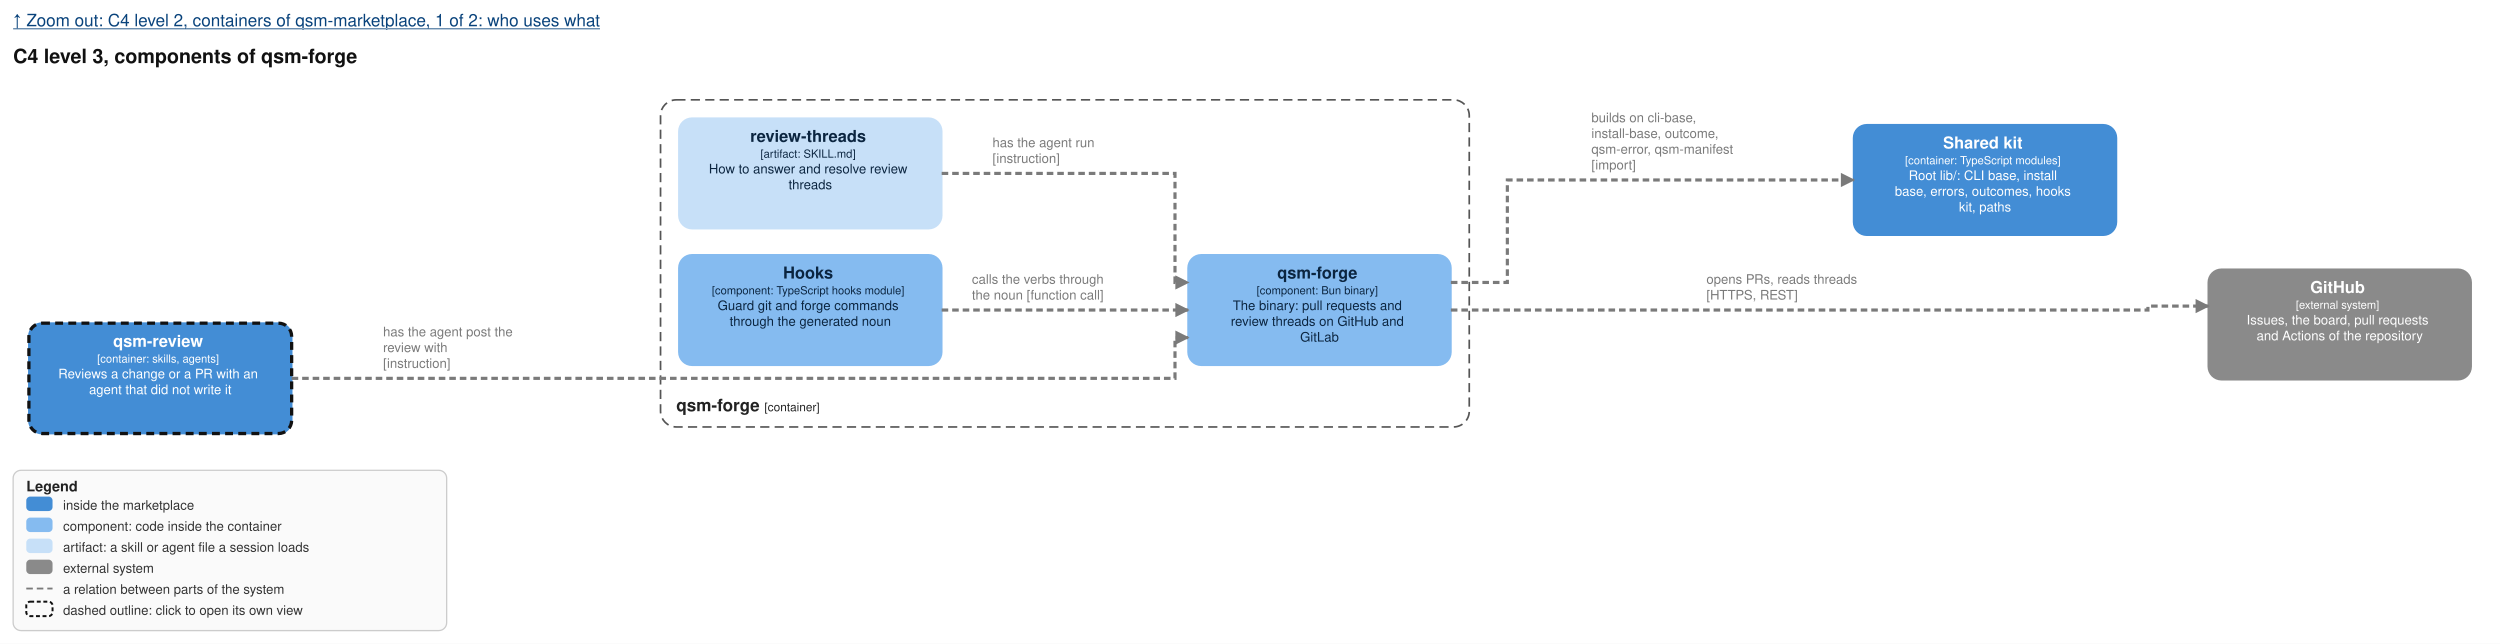
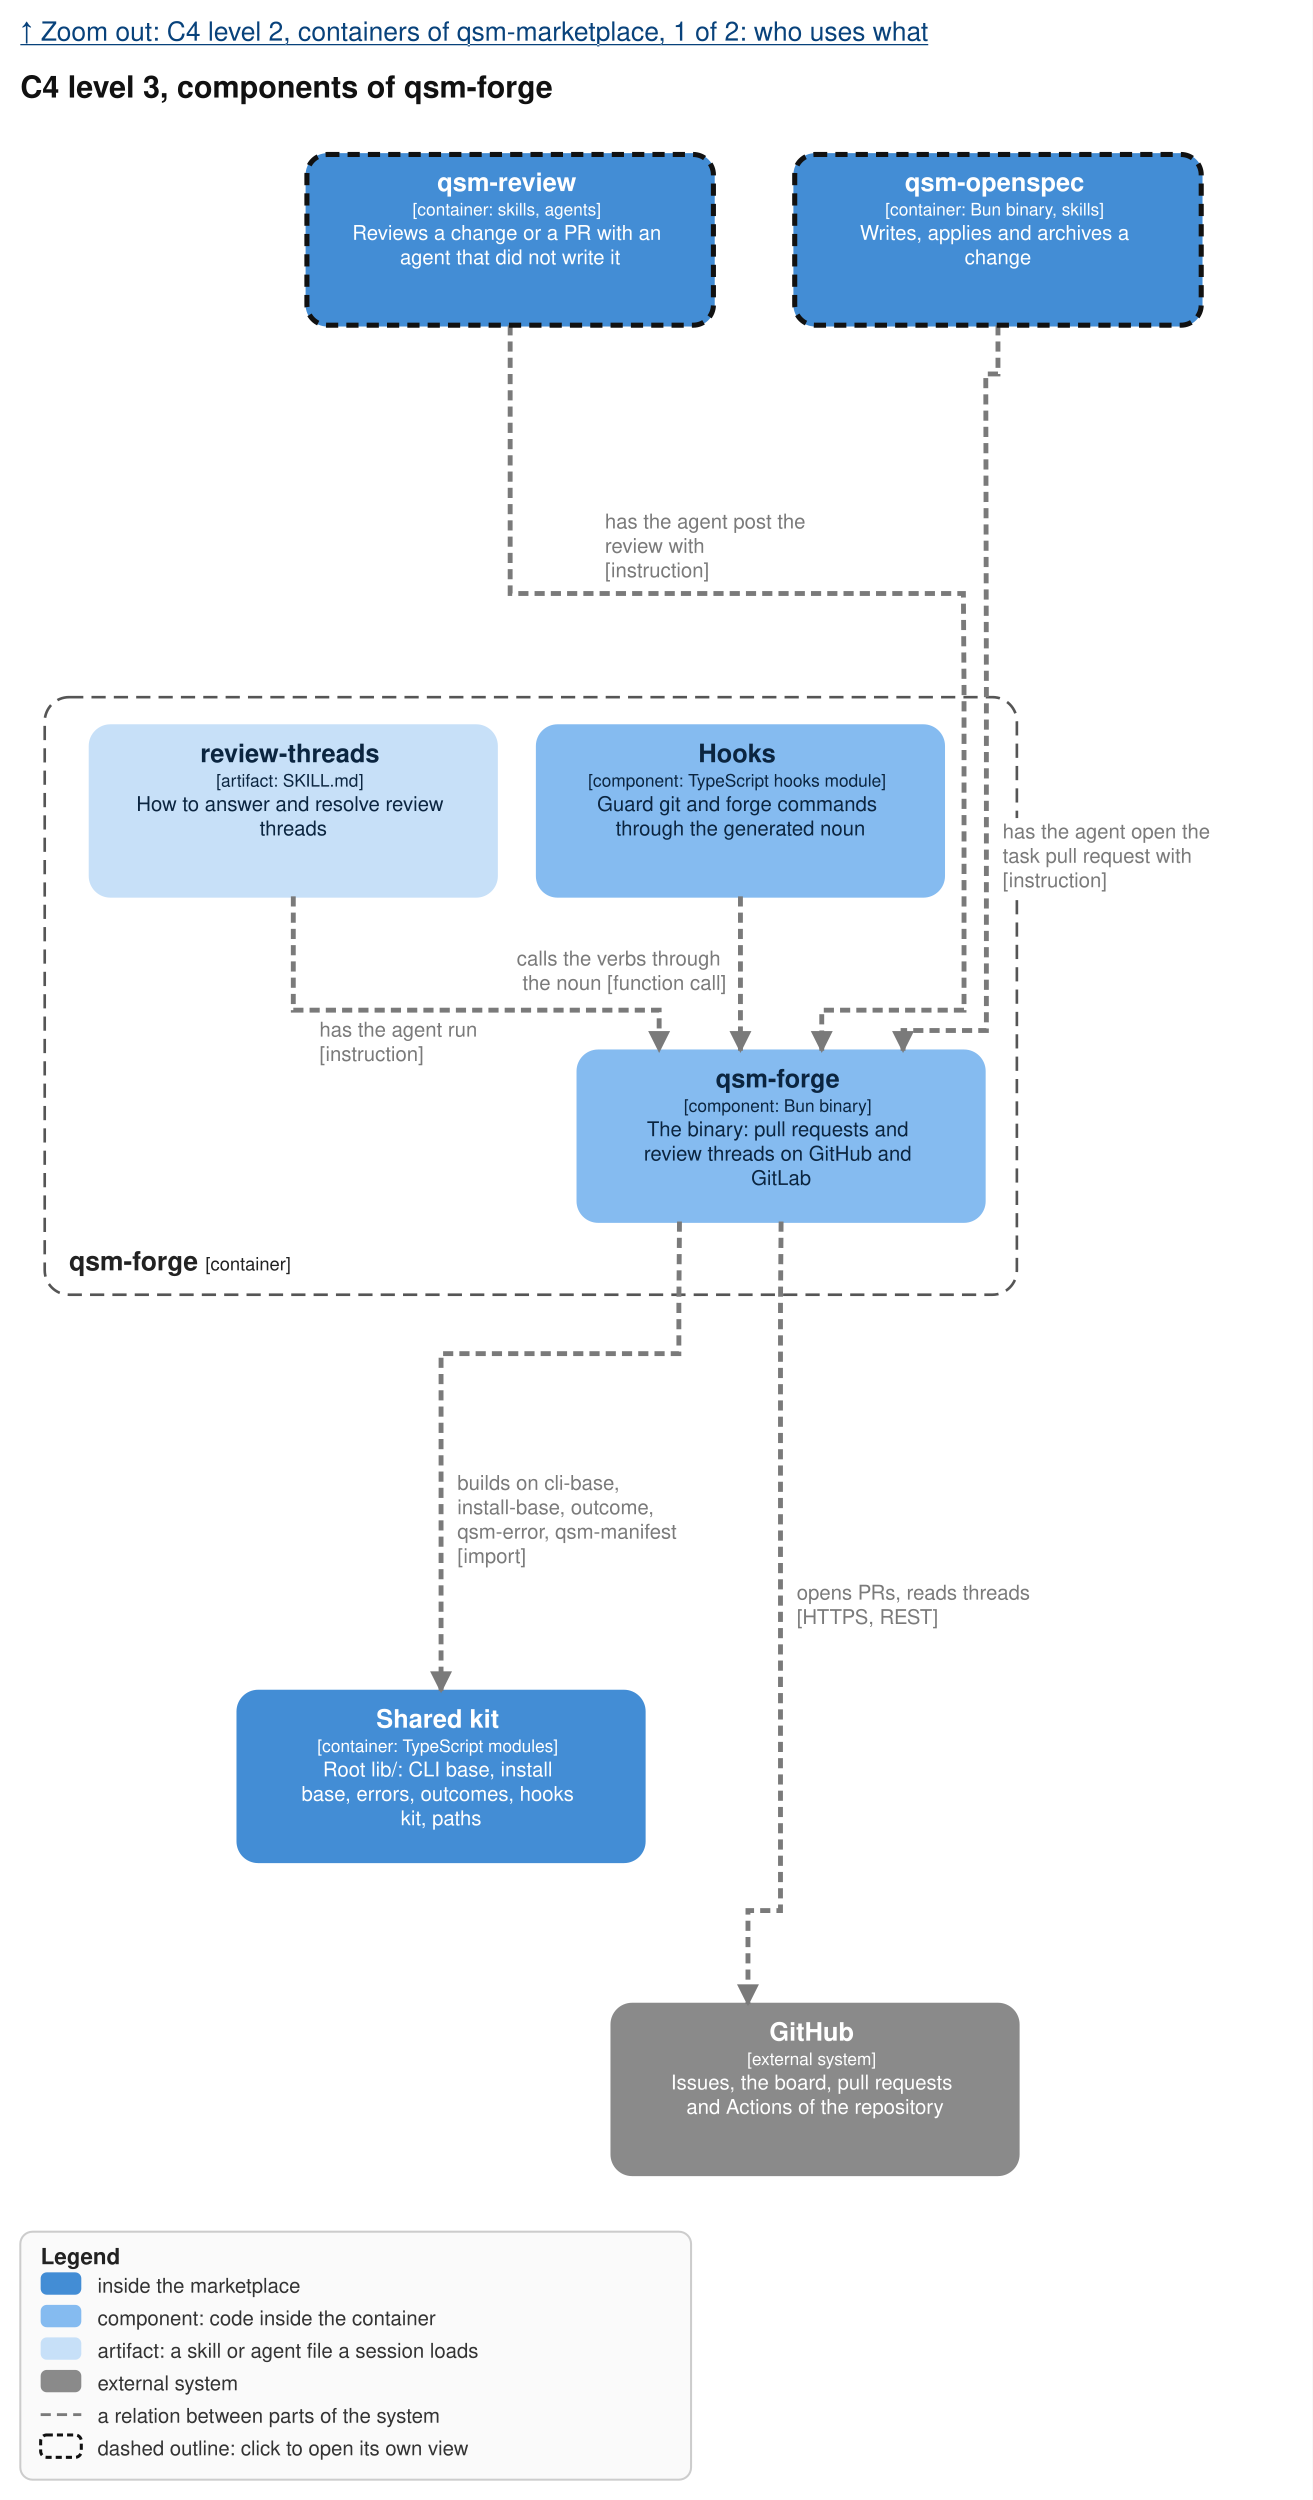
- <svg xmlns="http://www.w3.org/2000/svg" content="&lt;mxfile host=&quot;qsm-models&quot;&gt;&lt;diagram name=&quot;components-forge&quot; id=&quot;components-forge&quot;&gt;&lt;mxGraphModel grid=&quot;1&quot; gridSize=&quot;10&quot; page=&quot;0&quot;&gt;&lt;root&gt;&lt;mxCell id=&quot;0&quot;/&gt;&lt;mxCell id=&quot;1&quot; parent=&quot;0&quot;/&gt;&lt;object id=&quot;c2&quot; label=&quot;&amp;lt;b&amp;gt;%c4Name%&amp;lt;/b&amp;gt;&amp;lt;div&amp;gt;[%c4Application%]&amp;lt;/div&amp;gt;&quot; placeholders=&quot;1&quot; c4Type=&quot;ContainerScopeBoundary&quot; c4Name=&quot;qsm-forge&quot; c4Application=&quot;Container&quot; c4Id=&quot;mp.forge&quot;&gt;&lt;mxCell style=&quot;rounded=1;fontSize=11;whiteSpace=wrap;html=1;dashed=1;arcSize=4;fillColor=none;strokeColor=#555555;fontColor=#222222;align=left;verticalAlign=bottom;spacing=10;dashPattern=8 4;metaEdit=1;connectable=0;&quot; vertex=&quot;1&quot; parent=&quot;1&quot;&gt;&lt;mxGeometry x=&quot;492.8&quot; y=&quot;12&quot; width=&quot;615.6&quot; height=&quot;249&quot; as=&quot;geometry&quot;/&gt;&lt;/mxCell&gt;&lt;/object&gt;&lt;object id=&quot;c3&quot; label=&quot;&amp;lt;b&amp;gt;%c4Name%&amp;lt;/b&amp;gt;&amp;lt;div&amp;gt;[%c4Type%%c4TechnologySep%%c4Technology%]&amp;lt;/div&amp;gt;&amp;lt;div style=&amp;quot;font-size:11px&amp;quot;&amp;gt;%c4Description%&amp;lt;/div&amp;gt;&quot; placeholders=&quot;1&quot; c4Type=&quot;Component&quot; c4Name=&quot;qsm-forge&quot; c4Technology=&quot;Bun binary&quot; c4TechnologySep=&quot;: &quot; c4Description=&quot;The binary: pull requests and review threads on GitHub and GitLab&quot; c4Id=&quot;mp.forge.tool&quot; c4Tags=&quot;&quot; c4Path=&quot;plugins/qsm-forge/scripts&quot;&gt;&lt;mxCell style=&quot;rounded=1;whiteSpace=wrap;html=1;arcSize=10;fillColor=#85bbf0;strokeColor=#85bbf0;fontColor=#0b2540;metaEdit=1;resizable=1;&quot; vertex=&quot;1&quot; parent=&quot;1&quot;&gt;&lt;mxGeometry x=&quot;894.4&quot; y=&quot;130&quot; width=&quot;200&quot; height=&quot;84&quot; as=&quot;geometry&quot;/&gt;&lt;/mxCell&gt;&lt;/object&gt;&lt;object id=&quot;c4&quot; label=&quot;&amp;lt;b&amp;gt;%c4Name%&amp;lt;/b&amp;gt;&amp;lt;div&amp;gt;[%c4Type%%c4TechnologySep%%c4Technology%]&amp;lt;/div&amp;gt;&amp;lt;div style=&amp;quot;font-size:11px&amp;quot;&amp;gt;%c4Description%&amp;lt;/div&amp;gt;&quot; placeholders=&quot;1&quot; c4Type=&quot;Component&quot; c4Name=&quot;Hooks&quot; c4Technology=&quot;TypeScript hooks module&quot; c4TechnologySep=&quot;: &quot; c4Description=&quot;Guard git and forge commands through the generated noun&quot; c4Id=&quot;mp.forge.hooks&quot; c4Tags=&quot;&quot; c4Path=&quot;plugins/qsm-forge/hooks&quot;&gt;&lt;mxCell style=&quot;rounded=1;whiteSpace=wrap;html=1;arcSize=10;fillColor=#85bbf0;strokeColor=#85bbf0;fontColor=#0b2540;metaEdit=1;resizable=1;&quot; vertex=&quot;1&quot; parent=&quot;1&quot;&gt;&lt;mxGeometry x=&quot;506.8&quot; y=&quot;130&quot; width=&quot;200&quot; height=&quot;84&quot; as=&quot;geometry&quot;/&gt;&lt;/mxCell&gt;&lt;/object&gt;&lt;object id=&quot;c5&quot; label=&quot;&amp;lt;b&amp;gt;%c4Name%&amp;lt;/b&amp;gt;&amp;lt;div&amp;gt;[%c4Type%%c4TechnologySep%%c4Technology%]&amp;lt;/div&amp;gt;&amp;lt;div style=&amp;quot;font-size:11px&amp;quot;&amp;gt;%c4Description%&amp;lt;/div&amp;gt;&quot; placeholders=&quot;1&quot; c4Type=&quot;Component&quot; c4Name=&quot;review-threads&quot; c4Technology=&quot;SKILL.md&quot; c4TechnologySep=&quot;: &quot; c4Description=&quot;How to answer and resolve review threads&quot; c4Id=&quot;mp.forge.threads&quot; c4Tags=&quot;artifact&quot; c4Path=&quot;plugins/qsm-forge/skills/review-threads&quot;&gt;&lt;mxCell style=&quot;rounded=1;whiteSpace=wrap;html=1;arcSize=10;fillColor=#c7e0f8;strokeColor=#c7e0f8;fontColor=#0b2540;metaEdit=1;resizable=1;&quot; vertex=&quot;1&quot; parent=&quot;1&quot;&gt;&lt;mxGeometry x=&quot;506.8&quot; y=&quot;26&quot; width=&quot;200&quot; height=&quot;84&quot; as=&quot;geometry&quot;/&gt;&lt;/mxCell&gt;&lt;/object&gt;&lt;object id=&quot;c6&quot; label=&quot;&amp;lt;b&amp;gt;%c4Name%&amp;lt;/b&amp;gt;&amp;lt;div&amp;gt;[%c4Type%%c4TechnologySep%%c4Technology%]&amp;lt;/div&amp;gt;&amp;lt;div style=&amp;quot;font-size:11px&amp;quot;&amp;gt;%c4Description%&amp;lt;/div&amp;gt;&quot; placeholders=&quot;1&quot; c4Type=&quot;Container&quot; c4Name=&quot;qsm-review&quot; c4Technology=&quot;skills, agents&quot; c4TechnologySep=&quot;: &quot; c4Description=&quot;Reviews a change or a PR with an agent that did not write it&quot; c4Id=&quot;mp.review&quot; c4Tags=&quot;&quot; c4Path=&quot;plugins/qsm-review&quot; c4Group=&quot;Features&quot;&gt;&lt;mxCell style=&quot;rounded=1;whiteSpace=wrap;html=1;arcSize=10;fillColor=#438dd5;strokeColor=#438dd5;fontColor=#ffffff;metaEdit=1;resizable=1;&quot; vertex=&quot;1&quot; parent=&quot;1&quot;&gt;&lt;mxGeometry x=&quot;12&quot; y=&quot;182&quot; width=&quot;200&quot; height=&quot;84&quot; as=&quot;geometry&quot;/&gt;&lt;/mxCell&gt;&lt;/object&gt;&lt;object id=&quot;c7&quot; label=&quot;&amp;lt;b&amp;gt;%c4Name%&amp;lt;/b&amp;gt;&amp;lt;div&amp;gt;[%c4Type%%c4TechnologySep%%c4Technology%]&amp;lt;/div&amp;gt;&amp;lt;div style=&amp;quot;font-size:11px&amp;quot;&amp;gt;%c4Description%&amp;lt;/div&amp;gt;&quot; placeholders=&quot;1&quot; c4Type=&quot;Container&quot; c4Name=&quot;Shared kit&quot; c4Technology=&quot;TypeScript modules&quot; c4TechnologySep=&quot;: &quot; c4Description=&quot;Root lib/: CLI base, install base, errors, outcomes, hooks kit, paths&quot; c4Id=&quot;mp.lib&quot; c4Tags=&quot;shared&quot; c4Path=&quot;lib&quot; c4Group=&quot;Core&quot;&gt;&lt;mxCell style=&quot;rounded=1;whiteSpace=wrap;html=1;arcSize=10;fillColor=#438dd5;strokeColor=#438dd5;fontColor=#ffffff;metaEdit=1;resizable=1;&quot; vertex=&quot;1&quot; parent=&quot;1&quot;&gt;&lt;mxGeometry x=&quot;1401&quot; y=&quot;31&quot; width=&quot;200&quot; height=&quot;84&quot; as=&quot;geometry&quot;/&gt;&lt;/mxCell&gt;&lt;/object&gt;&lt;object id=&quot;c8&quot; label=&quot;&amp;lt;b&amp;gt;%c4Name%&amp;lt;/b&amp;gt;&amp;lt;div&amp;gt;[%c4Type%%c4TechnologySep%%c4Technology%]&amp;lt;/div&amp;gt;&amp;lt;div style=&amp;quot;font-size:11px&amp;quot;&amp;gt;%c4Description%&amp;lt;/div&amp;gt;&quot; placeholders=&quot;1&quot; c4Type=&quot;Software System&quot; c4Name=&quot;GitHub&quot; c4Technology=&quot;&quot; c4TechnologySep=&quot;&quot; c4Description=&quot;Issues, the board, pull requests and Actions of the repository&quot; c4Id=&quot;github&quot; c4Tags=&quot;external&quot;&gt;&lt;mxCell style=&quot;rounded=1;whiteSpace=wrap;html=1;arcSize=10;fillColor=#8a8a8a;strokeColor=#8a8a8a;fontColor=#ffffff;metaEdit=1;resizable=1;&quot; vertex=&quot;1&quot; parent=&quot;1&quot;&gt;&lt;mxGeometry x=&quot;1671&quot; y=&quot;141&quot; width=&quot;200&quot; height=&quot;84&quot; as=&quot;geometry&quot;/&gt;&lt;/mxCell&gt;&lt;/object&gt;&lt;object id=&quot;c9&quot; label=&quot;%c4Description%&quot; placeholders=&quot;1&quot; c4Type=&quot;Relationship&quot; c4Description=&quot;has the agent post the review with [instruction]&quot;&gt;&lt;mxCell style=&quot;edgeStyle=orthogonalEdgeStyle;rounded=1;endArrow=blockThin;endFill=1;html=1;fontSize=10;strokeColor=#7a7a7a;fontColor=#7a7a7a;strokeWidth=2.4;dashed=1;metaEdit=1;&quot; edge=&quot;1&quot; parent=&quot;1&quot; source=&quot;c6&quot; target=&quot;c3&quot;&gt;&lt;mxGeometry relative=&quot;1&quot; as=&quot;geometry&quot;&gt;&lt;Array as=&quot;points&quot;&gt;&lt;mxPoint x=&quot;884.4&quot; y=&quot;224&quot;/&gt;&lt;mxPoint x=&quot;884.4&quot; y=&quot;193&quot;/&gt;&lt;/Array&gt;&lt;/mxGeometry&gt;&lt;/mxCell&gt;&lt;/object&gt;&lt;object id=&quot;c10&quot; label=&quot;%c4Description%&quot; placeholders=&quot;1&quot; c4Type=&quot;Relationship&quot; c4Description=&quot;builds on cli-base, install-base, outcome, qsm-error, qsm-manifest [import]&quot;&gt;&lt;mxCell style=&quot;edgeStyle=orthogonalEdgeStyle;rounded=1;endArrow=blockThin;endFill=1;html=1;fontSize=10;strokeColor=#7a7a7a;fontColor=#7a7a7a;strokeWidth=2.4;dashed=1;metaEdit=1;&quot; edge=&quot;1&quot; parent=&quot;1&quot; source=&quot;c3&quot; target=&quot;c7&quot;&gt;&lt;mxGeometry relative=&quot;1&quot; as=&quot;geometry&quot;&gt;&lt;Array as=&quot;points&quot;&gt;&lt;mxPoint x=&quot;1137.4&quot; y=&quot;151&quot;/&gt;&lt;mxPoint x=&quot;1137.4&quot; y=&quot;73&quot;/&gt;&lt;/Array&gt;&lt;/mxGeometry&gt;&lt;/mxCell&gt;&lt;/object&gt;&lt;object id=&quot;c11&quot; label=&quot;%c4Description%&quot; placeholders=&quot;1&quot; c4Type=&quot;Relationship&quot; c4Description=&quot;calls the verbs through the noun [function call]&quot;&gt;&lt;mxCell style=&quot;edgeStyle=orthogonalEdgeStyle;rounded=1;endArrow=blockThin;endFill=1;html=1;fontSize=10;strokeColor=#7a7a7a;fontColor=#7a7a7a;strokeWidth=2.4;dashed=1;metaEdit=1;&quot; edge=&quot;1&quot; parent=&quot;1&quot; source=&quot;c4&quot; target=&quot;c3&quot;&gt;&lt;mxGeometry relative=&quot;1&quot; as=&quot;geometry&quot;&gt;&lt;Array as=&quot;points&quot;&gt;&lt;/Array&gt;&lt;/mxGeometry&gt;&lt;/mxCell&gt;&lt;/object&gt;&lt;object id=&quot;c12&quot; label=&quot;%c4Description%&quot; placeholders=&quot;1&quot; c4Type=&quot;Relationship&quot; c4Description=&quot;has the agent run [instruction]&quot;&gt;&lt;mxCell style=&quot;edgeStyle=orthogonalEdgeStyle;rounded=1;endArrow=blockThin;endFill=1;html=1;fontSize=10;strokeColor=#7a7a7a;fontColor=#7a7a7a;strokeWidth=2.4;dashed=1;metaEdit=1;&quot; edge=&quot;1&quot; parent=&quot;1&quot; source=&quot;c5&quot; target=&quot;c3&quot;&gt;&lt;mxGeometry relative=&quot;1&quot; as=&quot;geometry&quot;&gt;&lt;Array as=&quot;points&quot;&gt;&lt;mxPoint x=&quot;884.4&quot; y=&quot;68&quot;/&gt;&lt;mxPoint x=&quot;884.4&quot; y=&quot;151&quot;/&gt;&lt;/Array&gt;&lt;/mxGeometry&gt;&lt;/mxCell&gt;&lt;/object&gt;&lt;object id=&quot;c13&quot; label=&quot;%c4Description%&quot; placeholders=&quot;1&quot; c4Type=&quot;Relationship&quot; c4Description=&quot;opens PRs, reads threads [HTTPS, REST]&quot;&gt;&lt;mxCell style=&quot;edgeStyle=orthogonalEdgeStyle;rounded=1;endArrow=blockThin;endFill=1;html=1;fontSize=10;strokeColor=#7a7a7a;fontColor=#7a7a7a;strokeWidth=2.4;dashed=1;metaEdit=1;&quot; edge=&quot;1&quot; parent=&quot;1&quot; source=&quot;c3&quot; target=&quot;c8&quot;&gt;&lt;mxGeometry relative=&quot;1&quot; as=&quot;geometry&quot;&gt;&lt;Array as=&quot;points&quot;&gt;&lt;mxPoint x=&quot;1625&quot; y=&quot;172&quot;/&gt;&lt;mxPoint x=&quot;1625&quot; y=&quot;169&quot;/&gt;&lt;/Array&gt;&lt;/mxGeometry&gt;&lt;/mxCell&gt;&lt;/object&gt;&lt;/root&gt;&lt;/mxGraphModel&gt;&lt;/diagram&gt;&lt;/mxfile&gt;" width="1903" height="490" viewBox="-10 -64 1903 490" font-family="Helvetica, Arial, sans-serif">
+ <svg xmlns="http://www.w3.org/2000/svg" content="&lt;mxfile host=&quot;qsm-models&quot;&gt;&lt;diagram name=&quot;components-forge&quot; id=&quot;components-forge&quot;&gt;&lt;mxGraphModel grid=&quot;1&quot; gridSize=&quot;10&quot; page=&quot;0&quot;&gt;&lt;root&gt;&lt;mxCell id=&quot;0&quot;/&gt;&lt;mxCell id=&quot;1&quot; parent=&quot;0&quot;/&gt;&lt;object id=&quot;c2&quot; label=&quot;&amp;lt;b&amp;gt;%c4Name%&amp;lt;/b&amp;gt;&amp;lt;div&amp;gt;[%c4Application%]&amp;lt;/div&amp;gt;&quot; placeholders=&quot;1&quot; c4Type=&quot;ContainerScopeBoundary&quot; c4Name=&quot;qsm-forge&quot; c4Application=&quot;Container&quot; c4Id=&quot;mp.forge&quot;&gt;&lt;mxCell style=&quot;rounded=1;fontSize=11;whiteSpace=wrap;html=1;dashed=1;arcSize=4;fillColor=none;strokeColor=#555555;fontColor=#222222;align=left;verticalAlign=bottom;spacing=10;dashPattern=8 4;metaEdit=1;connectable=0;&quot; vertex=&quot;1&quot; parent=&quot;1&quot;&gt;&lt;mxGeometry x=&quot;12&quot; y=&quot;279&quot; width=&quot;478.3&quot; height=&quot;294&quot; as=&quot;geometry&quot;/&gt;&lt;/mxCell&gt;&lt;/object&gt;&lt;object id=&quot;c3&quot; label=&quot;&amp;lt;b&amp;gt;%c4Name%&amp;lt;/b&amp;gt;&amp;lt;div&amp;gt;[%c4Type%%c4TechnologySep%%c4Technology%]&amp;lt;/div&amp;gt;&amp;lt;div style=&amp;quot;font-size:11px&amp;quot;&amp;gt;%c4Description%&amp;lt;/div&amp;gt;&quot; placeholders=&quot;1&quot; c4Type=&quot;Component&quot; c4Name=&quot;qsm-forge&quot; c4Technology=&quot;Bun binary&quot; c4TechnologySep=&quot;: &quot; c4Description=&quot;The binary: pull requests and review threads on GitHub and GitLab&quot; c4Id=&quot;mp.forge.tool&quot; c4Tags=&quot;&quot; c4Path=&quot;plugins/qsm-forge/scripts&quot;&gt;&lt;mxCell style=&quot;rounded=1;whiteSpace=wrap;html=1;arcSize=10;fillColor=#85bbf0;strokeColor=#85bbf0;fontColor=#0b2540;metaEdit=1;resizable=1;&quot; vertex=&quot;1&quot; parent=&quot;1&quot;&gt;&lt;mxGeometry x=&quot;274.3&quot; y=&quot;453&quot; width=&quot;200&quot; height=&quot;84&quot; as=&quot;geometry&quot;/&gt;&lt;/mxCell&gt;&lt;/object&gt;&lt;object id=&quot;c4&quot; label=&quot;&amp;lt;b&amp;gt;%c4Name%&amp;lt;/b&amp;gt;&amp;lt;div&amp;gt;[%c4Type%%c4TechnologySep%%c4Technology%]&amp;lt;/div&amp;gt;&amp;lt;div style=&amp;quot;font-size:11px&amp;quot;&amp;gt;%c4Description%&amp;lt;/div&amp;gt;&quot; placeholders=&quot;1&quot; c4Type=&quot;Component&quot; c4Name=&quot;Hooks&quot; c4Technology=&quot;TypeScript hooks module&quot; c4TechnologySep=&quot;: &quot; c4Description=&quot;Guard git and forge commands through the generated noun&quot; c4Id=&quot;mp.forge.hooks&quot; c4Tags=&quot;&quot; c4Path=&quot;plugins/qsm-forge/hooks&quot;&gt;&lt;mxCell style=&quot;rounded=1;whiteSpace=wrap;html=1;arcSize=10;fillColor=#85bbf0;strokeColor=#85bbf0;fontColor=#0b2540;metaEdit=1;resizable=1;&quot; vertex=&quot;1&quot; parent=&quot;1&quot;&gt;&lt;mxGeometry x=&quot;254.3&quot; y=&quot;293&quot; width=&quot;200&quot; height=&quot;84&quot; as=&quot;geometry&quot;/&gt;&lt;/mxCell&gt;&lt;/object&gt;&lt;object id=&quot;c5&quot; label=&quot;&amp;lt;b&amp;gt;%c4Name%&amp;lt;/b&amp;gt;&amp;lt;div&amp;gt;[%c4Type%%c4TechnologySep%%c4Technology%]&amp;lt;/div&amp;gt;&amp;lt;div style=&amp;quot;font-size:11px&amp;quot;&amp;gt;%c4Description%&amp;lt;/div&amp;gt;&quot; placeholders=&quot;1&quot; c4Type=&quot;Component&quot; c4Name=&quot;review-threads&quot; c4Technology=&quot;SKILL.md&quot; c4TechnologySep=&quot;: &quot; c4Description=&quot;How to answer and resolve review threads&quot; c4Id=&quot;mp.forge.threads&quot; c4Tags=&quot;artifact&quot; c4Path=&quot;plugins/qsm-forge/skills/review-threads&quot;&gt;&lt;mxCell style=&quot;rounded=1;whiteSpace=wrap;html=1;arcSize=10;fillColor=#c7e0f8;strokeColor=#c7e0f8;fontColor=#0b2540;metaEdit=1;resizable=1;&quot; vertex=&quot;1&quot; parent=&quot;1&quot;&gt;&lt;mxGeometry x=&quot;34.3&quot; y=&quot;293&quot; width=&quot;200&quot; height=&quot;84&quot; as=&quot;geometry&quot;/&gt;&lt;/mxCell&gt;&lt;/object&gt;&lt;object id=&quot;c6&quot; label=&quot;&amp;lt;b&amp;gt;%c4Name%&amp;lt;/b&amp;gt;&amp;lt;div&amp;gt;[%c4Type%%c4TechnologySep%%c4Technology%]&amp;lt;/div&amp;gt;&amp;lt;div style=&amp;quot;font-size:11px&amp;quot;&amp;gt;%c4Description%&amp;lt;/div&amp;gt;&quot; placeholders=&quot;1&quot; c4Type=&quot;Container&quot; c4Name=&quot;qsm-review&quot; c4Technology=&quot;skills, agents&quot; c4TechnologySep=&quot;: &quot; c4Description=&quot;Reviews a change or a PR with an agent that did not write it&quot; c4Id=&quot;mp.review&quot; c4Tags=&quot;&quot; c4Path=&quot;plugins/qsm-review&quot; c4Group=&quot;Features&quot;&gt;&lt;mxCell style=&quot;rounded=1;whiteSpace=wrap;html=1;arcSize=10;fillColor=#438dd5;strokeColor=#438dd5;fontColor=#ffffff;metaEdit=1;resizable=1;&quot; vertex=&quot;1&quot; parent=&quot;1&quot;&gt;&lt;mxGeometry x=&quot;141&quot; y=&quot;12&quot; width=&quot;200&quot; height=&quot;84&quot; as=&quot;geometry&quot;/&gt;&lt;/mxCell&gt;&lt;/object&gt;&lt;object id=&quot;c7&quot; label=&quot;&amp;lt;b&amp;gt;%c4Name%&amp;lt;/b&amp;gt;&amp;lt;div&amp;gt;[%c4Type%%c4TechnologySep%%c4Technology%]&amp;lt;/div&amp;gt;&amp;lt;div style=&amp;quot;font-size:11px&amp;quot;&amp;gt;%c4Description%&amp;lt;/div&amp;gt;&quot; placeholders=&quot;1&quot; c4Type=&quot;Container&quot; c4Name=&quot;qsm-openspec&quot; c4Technology=&quot;Bun binary, skills&quot; c4TechnologySep=&quot;: &quot; c4Description=&quot;Writes, applies and archives a change&quot; c4Id=&quot;mp.spec&quot; c4Tags=&quot;&quot; c4Path=&quot;plugins/qsm-openspec&quot; c4Group=&quot;Features&quot;&gt;&lt;mxCell style=&quot;rounded=1;whiteSpace=wrap;html=1;arcSize=10;fillColor=#438dd5;strokeColor=#438dd5;fontColor=#ffffff;metaEdit=1;resizable=1;&quot; vertex=&quot;1&quot; parent=&quot;1&quot;&gt;&lt;mxGeometry x=&quot;381&quot; y=&quot;12&quot; width=&quot;200&quot; height=&quot;84&quot; as=&quot;geometry&quot;/&gt;&lt;/mxCell&gt;&lt;/object&gt;&lt;object id=&quot;c8&quot; label=&quot;&amp;lt;b&amp;gt;%c4Name%&amp;lt;/b&amp;gt;&amp;lt;div&amp;gt;[%c4Type%%c4TechnologySep%%c4Technology%]&amp;lt;/div&amp;gt;&amp;lt;div style=&amp;quot;font-size:11px&amp;quot;&amp;gt;%c4Description%&amp;lt;/div&amp;gt;&quot; placeholders=&quot;1&quot; c4Type=&quot;Container&quot; c4Name=&quot;Shared kit&quot; c4Technology=&quot;TypeScript modules&quot; c4TechnologySep=&quot;: &quot; c4Description=&quot;Root lib/: CLI base, install base, errors, outcomes, hooks kit, paths&quot; c4Id=&quot;mp.lib&quot; c4Tags=&quot;shared&quot; c4Path=&quot;lib&quot; c4Group=&quot;Core&quot;&gt;&lt;mxCell style=&quot;rounded=1;whiteSpace=wrap;html=1;arcSize=10;fillColor=#438dd5;strokeColor=#438dd5;fontColor=#ffffff;metaEdit=1;resizable=1;&quot; vertex=&quot;1&quot; parent=&quot;1&quot;&gt;&lt;mxGeometry x=&quot;107&quot; y=&quot;768&quot; width=&quot;200&quot; height=&quot;84&quot; as=&quot;geometry&quot;/&gt;&lt;/mxCell&gt;&lt;/object&gt;&lt;object id=&quot;c9&quot; label=&quot;&amp;lt;b&amp;gt;%c4Name%&amp;lt;/b&amp;gt;&amp;lt;div&amp;gt;[%c4Type%%c4TechnologySep%%c4Technology%]&amp;lt;/div&amp;gt;&amp;lt;div style=&amp;quot;font-size:11px&amp;quot;&amp;gt;%c4Description%&amp;lt;/div&amp;gt;&quot; placeholders=&quot;1&quot; c4Type=&quot;Software System&quot; c4Name=&quot;GitHub&quot; c4Technology=&quot;&quot; c4TechnologySep=&quot;&quot; c4Description=&quot;Issues, the board, pull requests and Actions of the repository&quot; c4Id=&quot;github&quot; c4Tags=&quot;external&quot;&gt;&lt;mxCell style=&quot;rounded=1;whiteSpace=wrap;html=1;arcSize=10;fillColor=#8a8a8a;strokeColor=#8a8a8a;fontColor=#ffffff;metaEdit=1;resizable=1;&quot; vertex=&quot;1&quot; parent=&quot;1&quot;&gt;&lt;mxGeometry x=&quot;291&quot; y=&quot;922&quot; width=&quot;200&quot; height=&quot;84&quot; as=&quot;geometry&quot;/&gt;&lt;/mxCell&gt;&lt;/object&gt;&lt;object id=&quot;c10&quot; label=&quot;%c4Description%&quot; placeholders=&quot;1&quot; c4Type=&quot;Relationship&quot; c4Description=&quot;has the agent post the review with [instruction]&quot;&gt;&lt;mxCell style=&quot;edgeStyle=orthogonalEdgeStyle;rounded=1;endArrow=blockThin;endFill=1;html=1;fontSize=10;strokeColor=#7a7a7a;fontColor=#7a7a7a;strokeWidth=2.4;dashed=1;metaEdit=1;&quot; edge=&quot;1&quot; parent=&quot;1&quot; source=&quot;c6&quot; target=&quot;c3&quot;&gt;&lt;mxGeometry relative=&quot;1&quot; as=&quot;geometry&quot;&gt;&lt;Array as=&quot;points&quot;&gt;&lt;mxPoint x=&quot;241&quot; y=&quot;228&quot;/&gt;&lt;mxPoint x=&quot;464&quot; y=&quot;228&quot;/&gt;&lt;mxPoint x=&quot;464.3&quot; y=&quot;274&quot;/&gt;&lt;mxPoint x=&quot;464.3&quot; y=&quot;433&quot;/&gt;&lt;mxPoint x=&quot;394.3&quot; y=&quot;433&quot;/&gt;&lt;/Array&gt;&lt;/mxGeometry&gt;&lt;/mxCell&gt;&lt;/object&gt;&lt;object id=&quot;c11&quot; label=&quot;%c4Description%&quot; placeholders=&quot;1&quot; c4Type=&quot;Relationship&quot; c4Description=&quot;has the agent open the task pull request with [instruction]&quot;&gt;&lt;mxCell style=&quot;edgeStyle=orthogonalEdgeStyle;rounded=1;endArrow=blockThin;endFill=1;html=1;fontSize=10;strokeColor=#7a7a7a;fontColor=#7a7a7a;strokeWidth=2.4;dashed=1;metaEdit=1;&quot; edge=&quot;1&quot; parent=&quot;1&quot; source=&quot;c7&quot; target=&quot;c3&quot;&gt;&lt;mxGeometry relative=&quot;1&quot; as=&quot;geometry&quot;&gt;&lt;Array as=&quot;points&quot;&gt;&lt;mxPoint x=&quot;481&quot; y=&quot;120&quot;/&gt;&lt;mxPoint x=&quot;475&quot; y=&quot;120&quot;/&gt;&lt;mxPoint x=&quot;475.3&quot; y=&quot;274&quot;/&gt;&lt;mxPoint x=&quot;475.3&quot; y=&quot;443&quot;/&gt;&lt;mxPoint x=&quot;434.3&quot; y=&quot;443&quot;/&gt;&lt;/Array&gt;&lt;/mxGeometry&gt;&lt;/mxCell&gt;&lt;/object&gt;&lt;object id=&quot;c12&quot; label=&quot;%c4Description%&quot; placeholders=&quot;1&quot; c4Type=&quot;Relationship&quot; c4Description=&quot;builds on cli-base, install-base, outcome, qsm-error, qsm-manifest [import]&quot;&gt;&lt;mxCell style=&quot;edgeStyle=orthogonalEdgeStyle;rounded=1;endArrow=blockThin;endFill=1;html=1;fontSize=10;strokeColor=#7a7a7a;fontColor=#7a7a7a;strokeWidth=2.4;dashed=1;metaEdit=1;&quot; edge=&quot;1&quot; parent=&quot;1&quot; source=&quot;c3&quot; target=&quot;c8&quot;&gt;&lt;mxGeometry relative=&quot;1&quot; as=&quot;geometry&quot;&gt;&lt;Array as=&quot;points&quot;&gt;&lt;mxPoint x=&quot;324&quot; y=&quot;578&quot;/&gt;&lt;mxPoint x=&quot;324&quot; y=&quot;602&quot;/&gt;&lt;mxPoint x=&quot;207&quot; y=&quot;602&quot;/&gt;&lt;/Array&gt;&lt;/mxGeometry&gt;&lt;/mxCell&gt;&lt;/object&gt;&lt;object id=&quot;c13&quot; label=&quot;%c4Description%&quot; placeholders=&quot;1&quot; c4Type=&quot;Relationship&quot; c4Description=&quot;calls the verbs through the noun [function call]&quot;&gt;&lt;mxCell style=&quot;edgeStyle=orthogonalEdgeStyle;rounded=1;endArrow=blockThin;endFill=1;html=1;fontSize=10;strokeColor=#7a7a7a;fontColor=#7a7a7a;strokeWidth=2.4;dashed=1;metaEdit=1;&quot; edge=&quot;1&quot; parent=&quot;1&quot; source=&quot;c4&quot; target=&quot;c3&quot;&gt;&lt;mxGeometry relative=&quot;1&quot; as=&quot;geometry&quot;&gt;&lt;Array as=&quot;points&quot;&gt;&lt;/Array&gt;&lt;/mxGeometry&gt;&lt;/mxCell&gt;&lt;/object&gt;&lt;object id=&quot;c14&quot; label=&quot;%c4Description%&quot; placeholders=&quot;1&quot; c4Type=&quot;Relationship&quot; c4Description=&quot;has the agent run [instruction]&quot;&gt;&lt;mxCell style=&quot;edgeStyle=orthogonalEdgeStyle;rounded=1;endArrow=blockThin;endFill=1;html=1;fontSize=10;strokeColor=#7a7a7a;fontColor=#7a7a7a;strokeWidth=2.4;dashed=1;metaEdit=1;&quot; edge=&quot;1&quot; parent=&quot;1&quot; source=&quot;c5&quot; target=&quot;c3&quot;&gt;&lt;mxGeometry relative=&quot;1&quot; as=&quot;geometry&quot;&gt;&lt;Array as=&quot;points&quot;&gt;&lt;mxPoint x=&quot;134.3&quot; y=&quot;433&quot;/&gt;&lt;mxPoint x=&quot;314.3&quot; y=&quot;433&quot;/&gt;&lt;/Array&gt;&lt;/mxGeometry&gt;&lt;/mxCell&gt;&lt;/object&gt;&lt;object id=&quot;c15&quot; label=&quot;%c4Description%&quot; placeholders=&quot;1&quot; c4Type=&quot;Relationship&quot; c4Description=&quot;opens PRs, reads threads [HTTPS, REST]&quot;&gt;&lt;mxCell style=&quot;edgeStyle=orthogonalEdgeStyle;rounded=1;endArrow=blockThin;endFill=1;html=1;fontSize=10;strokeColor=#7a7a7a;fontColor=#7a7a7a;strokeWidth=2.4;dashed=1;metaEdit=1;&quot; edge=&quot;1&quot; parent=&quot;1&quot; source=&quot;c3&quot; target=&quot;c9&quot;&gt;&lt;mxGeometry relative=&quot;1&quot; as=&quot;geometry&quot;&gt;&lt;Array as=&quot;points&quot;&gt;&lt;mxPoint x=&quot;374&quot; y=&quot;578&quot;/&gt;&lt;mxPoint x=&quot;374&quot; y=&quot;876&quot;/&gt;&lt;mxPoint x=&quot;358&quot; y=&quot;876&quot;/&gt;&lt;/Array&gt;&lt;/mxGeometry&gt;&lt;/mxCell&gt;&lt;/object&gt;&lt;/root&gt;&lt;/mxGraphModel&gt;&lt;/diagram&gt;&lt;/mxfile&gt;" width="645.8" height="1230" viewBox="-10 -64 645.8 1230" font-family="Helvetica, Arial, sans-serif">
  <defs>
    <marker id="a08427b" viewBox="0 0 10 10" refX="9" refY="5" markerWidth="4.5" markerHeight="4.5" orient="auto">
      <path d="M0,0L10,5L0,10z" fill="#08427b" />
    </marker>
    <marker id="a6b4fbb" viewBox="0 0 10 10" refX="9" refY="5" markerWidth="4.5" markerHeight="4.5" orient="auto">
      <path d="M0,0L10,5L0,10z" fill="#6b4fbb" />
    </marker>
    <marker id="ac2410c" viewBox="0 0 10 10" refX="9" refY="5" markerWidth="4.5" markerHeight="4.5" orient="auto">
      <path d="M0,0L10,5L0,10z" fill="#c2410c" />
    </marker>
    <marker id="a15803d" viewBox="0 0 10 10" refX="9" refY="5" markerWidth="4.5" markerHeight="4.5" orient="auto">
      <path d="M0,0L10,5L0,10z" fill="#15803d" />
    </marker>
    <marker id="a0f766e" viewBox="0 0 10 10" refX="9" refY="5" markerWidth="4.5" markerHeight="4.5" orient="auto">
      <path d="M0,0L10,5L0,10z" fill="#0f766e" />
    </marker>
    <marker id="ab91c1c" viewBox="0 0 10 10" refX="9" refY="5" markerWidth="4.5" markerHeight="4.5" orient="auto">
      <path d="M0,0L10,5L0,10z" fill="#b91c1c" />
    </marker>
    <marker id="a7a7a7a" viewBox="0 0 10 10" refX="9" refY="5" markerWidth="4.5" markerHeight="4.5" orient="auto">
      <path d="M0,0L10,5L0,10z" fill="#7a7a7a" />
    </marker>
  </defs>
-   <rect x="-10" y="-64" width="1903" height="490" fill="#ffffff" />
+   <rect x="-10" y="-64" width="645.8" height="1230" fill="#ffffff" />
  <text x="0" y="-16" font-size="15" font-weight="bold" fill="#111111">C4 level 3, components of qsm-forge</text>
-   <rect x="492.8" y="12" width="615.6" height="249" rx="12" fill="none" stroke="#555555" stroke-width="1.3" stroke-dasharray="7 4" />
-   <rect x="894.4" y="130" width="200" height="84" rx="10" fill="#85bbf0" stroke="#85bbf0" stroke-width="1.3" />
-   <text x="994.4" y="148" text-anchor="middle" fill="#0b2540">
+   <rect x="12" y="279" width="478.3" height="294" rx="12" fill="none" stroke="#555555" stroke-width="1.3" stroke-dasharray="7 4" />
+   <rect x="274.3" y="453" width="200" height="84" rx="10" fill="#85bbf0" stroke="#85bbf0" stroke-width="1.3" />
+   <text x="374.3" y="471" text-anchor="middle" fill="#0b2540">
    <tspan font-size="12.5" font-weight="bold">qsm-forge</tspan>
-     <tspan x="994.4" dy="12" font-size="8.5">[component: Bun binary]</tspan>
-     <tspan x="994.4" dy="12" font-size="10">The binary: pull requests and</tspan>
-     <tspan x="994.4" dy="12" font-size="10">review threads on GitHub and</tspan>
-     <tspan x="994.4" dy="12" font-size="10">GitLab</tspan>
+     <tspan x="374.3" dy="12" font-size="8.5">[component: Bun binary]</tspan>
+     <tspan x="374.3" dy="12" font-size="10">The binary: pull requests and</tspan>
+     <tspan x="374.3" dy="12" font-size="10">review threads on GitHub and</tspan>
+     <tspan x="374.3" dy="12" font-size="10">GitLab</tspan>
  </text>
-   <rect x="506.8" y="130" width="200" height="84" rx="10" fill="#85bbf0" stroke="#85bbf0" stroke-width="1.3" />
-   <text x="606.8" y="148" text-anchor="middle" fill="#0b2540">
+   <rect x="254.3" y="293" width="200" height="84" rx="10" fill="#85bbf0" stroke="#85bbf0" stroke-width="1.3" />
+   <text x="354.3" y="311" text-anchor="middle" fill="#0b2540">
    <tspan font-size="12.5" font-weight="bold">Hooks</tspan>
-     <tspan x="606.8" dy="12" font-size="8.5">[component: TypeScript hooks module]</tspan>
-     <tspan x="606.8" dy="12" font-size="10">Guard git and forge commands</tspan>
-     <tspan x="606.8" dy="12" font-size="10">through the generated noun</tspan>
+     <tspan x="354.3" dy="12" font-size="8.5">[component: TypeScript hooks module]</tspan>
+     <tspan x="354.3" dy="12" font-size="10">Guard git and forge commands</tspan>
+     <tspan x="354.3" dy="12" font-size="10">through the generated noun</tspan>
  </text>
-   <rect x="506.8" y="26" width="200" height="84" rx="10" fill="#c7e0f8" stroke="#c7e0f8" stroke-width="1.3" />
-   <text x="606.8" y="44" text-anchor="middle" fill="#0b2540">
+   <rect x="34.3" y="293" width="200" height="84" rx="10" fill="#c7e0f8" stroke="#c7e0f8" stroke-width="1.3" />
+   <text x="134.3" y="311" text-anchor="middle" fill="#0b2540">
    <tspan font-size="12.5" font-weight="bold">review-threads</tspan>
-     <tspan x="606.8" dy="12" font-size="8.5">[artifact: SKILL.md]</tspan>
-     <tspan x="606.8" dy="12" font-size="10">How to answer and resolve review</tspan>
-     <tspan x="606.8" dy="12" font-size="10">threads</tspan>
+     <tspan x="134.3" dy="12" font-size="8.5">[artifact: SKILL.md]</tspan>
+     <tspan x="134.3" dy="12" font-size="10">How to answer and resolve review</tspan>
+     <tspan x="134.3" dy="12" font-size="10">threads</tspan>
  </text>
-   <rect x="12" y="182" width="200" height="84" rx="10" fill="#438dd5" stroke="#438dd5" stroke-width="1.3" />
-   <text x="112" y="200" text-anchor="middle" fill="#ffffff">
+   <rect x="141" y="12" width="200" height="84" rx="10" fill="#438dd5" stroke="#438dd5" stroke-width="1.3" />
+   <text x="241" y="30" text-anchor="middle" fill="#ffffff">
    <tspan font-size="12.5" font-weight="bold">qsm-review</tspan>
-     <tspan x="112" dy="12" font-size="8.5">[container: skills, agents]</tspan>
-     <tspan x="112" dy="12" font-size="10">Reviews a change or a PR with an</tspan>
-     <tspan x="112" dy="12" font-size="10">agent that did not write it</tspan>
+     <tspan x="241" dy="12" font-size="8.5">[container: skills, agents]</tspan>
+     <tspan x="241" dy="12" font-size="10">Reviews a change or a PR with an</tspan>
+     <tspan x="241" dy="12" font-size="10">agent that did not write it</tspan>
  </text>
-   <rect x="1401" y="31" width="200" height="84" rx="10" fill="#438dd5" stroke="#438dd5" stroke-width="1.3" />
-   <text x="1501" y="49" text-anchor="middle" fill="#ffffff">
+   <rect x="381" y="12" width="200" height="84" rx="10" fill="#438dd5" stroke="#438dd5" stroke-width="1.3" />
+   <text x="481" y="30" text-anchor="middle" fill="#ffffff">
+     <tspan font-size="12.5" font-weight="bold">qsm-openspec</tspan>
+     <tspan x="481" dy="12" font-size="8.5">[container: Bun binary, skills]</tspan>
+     <tspan x="481" dy="12" font-size="10">Writes, applies and archives a</tspan>
+     <tspan x="481" dy="12" font-size="10">change</tspan>
+   </text>
+   <rect x="107" y="768" width="200" height="84" rx="10" fill="#438dd5" stroke="#438dd5" stroke-width="1.3" />
+   <text x="207" y="786" text-anchor="middle" fill="#ffffff">
    <tspan font-size="12.5" font-weight="bold">Shared kit</tspan>
-     <tspan x="1501" dy="12" font-size="8.5">[container: TypeScript modules]</tspan>
-     <tspan x="1501" dy="12" font-size="10">Root lib/: CLI base, install</tspan>
-     <tspan x="1501" dy="12" font-size="10">base, errors, outcomes, hooks</tspan>
-     <tspan x="1501" dy="12" font-size="10">kit, paths</tspan>
+     <tspan x="207" dy="12" font-size="8.5">[container: TypeScript modules]</tspan>
+     <tspan x="207" dy="12" font-size="10">Root lib/: CLI base, install</tspan>
+     <tspan x="207" dy="12" font-size="10">base, errors, outcomes, hooks</tspan>
+     <tspan x="207" dy="12" font-size="10">kit, paths</tspan>
  </text>
-   <rect x="1671" y="141" width="200" height="84" rx="10" fill="#8a8a8a" stroke="#8a8a8a" stroke-width="1.3" />
-   <text x="1771" y="159" text-anchor="middle" fill="#ffffff">
+   <rect x="291" y="922" width="200" height="84" rx="10" fill="#8a8a8a" stroke="#8a8a8a" stroke-width="1.3" />
+   <text x="391" y="940" text-anchor="middle" fill="#ffffff">
    <tspan font-size="12.5" font-weight="bold">GitHub</tspan>
-     <tspan x="1771" dy="12" font-size="8.5">[external system]</tspan>
-     <tspan x="1771" dy="12" font-size="10">Issues, the board, pull requests</tspan>
-     <tspan x="1771" dy="12" font-size="10">and Actions of the repository</tspan>
+     <tspan x="391" dy="12" font-size="8.5">[external system]</tspan>
+     <tspan x="391" dy="12" font-size="10">Issues, the board, pull requests</tspan>
+     <tspan x="391" dy="12" font-size="10">and Actions of the repository</tspan>
  </text>
-   <polyline points="212,224 884.4,224 884.4,193 894.4,193" fill="none" stroke="#7a7a7a" stroke-width="2.4" stroke-dasharray="5 3" marker-end="url(#a7a7a7a)" />
-   <polyline points="1094.4,151 1137.4,151 1137.4,73 1401,73" fill="none" stroke="#7a7a7a" stroke-width="2.4" stroke-dasharray="5 3" marker-end="url(#a7a7a7a)" />
-   <polyline points="706.8,172 894.4,172" fill="none" stroke="#7a7a7a" stroke-width="2.4" stroke-dasharray="5 3" marker-end="url(#a7a7a7a)" />
-   <polyline points="706.8,68 884.4,68 884.4,151 894.4,151" fill="none" stroke="#7a7a7a" stroke-width="2.4" stroke-dasharray="5 3" marker-end="url(#a7a7a7a)" />
-   <polyline points="1094.4,172 1625,172 1625,169 1671,169" fill="none" stroke="#7a7a7a" stroke-width="2.4" stroke-dasharray="5 3" marker-end="url(#a7a7a7a)" />
-   <rect x="500.8" y="234" width="184" height="20" fill="#ffffff" />
-   <text x="504.8" y="249" font-size="13" font-weight="bold" fill="#222222">qsm-forge <tspan font-size="9" font-weight="normal">[container]</tspan>
+   <polyline points="241,96 241,228 464,228 464.3,274 464.3,433 394.3,433 394.3,453" fill="none" stroke="#7a7a7a" stroke-width="2.4" stroke-dasharray="5 3" marker-end="url(#a7a7a7a)" />
+   <polyline points="481,96 481,120 475,120 475.3,274 475.3,443 434.3,443 434.3,453" fill="none" stroke="#7a7a7a" stroke-width="2.4" stroke-dasharray="5 3" marker-end="url(#a7a7a7a)" />
+   <polyline points="324.3,537 324,578 324,602 207,602 207,768" fill="none" stroke="#7a7a7a" stroke-width="2.4" stroke-dasharray="5 3" marker-end="url(#a7a7a7a)" />
+   <polyline points="354.3,377 354.3,453" fill="none" stroke="#7a7a7a" stroke-width="2.4" stroke-dasharray="5 3" marker-end="url(#a7a7a7a)" />
+   <polyline points="134.3,377 134.3,433 314.3,433 314.3,453" fill="none" stroke="#7a7a7a" stroke-width="2.4" stroke-dasharray="5 3" marker-end="url(#a7a7a7a)" />
+   <polyline points="374.3,537 374,578 374,876 358,876 358,922" fill="none" stroke="#7a7a7a" stroke-width="2.4" stroke-dasharray="5 3" marker-end="url(#a7a7a7a)" />
+   <rect x="20" y="546" width="184" height="20" fill="#ffffff" />
+   <text x="24" y="561" font-size="13" font-weight="bold" fill="#222222">qsm-forge <tspan font-size="9" font-weight="normal">[container]</tspan>
  </text>
-   <rect x="278.58" y="182" width="135.8" height="38" rx="2" fill="#ffffff" />
-   <text x="281.58" y="192" font-size="10" fill="#7a7a7a">
-     <tspan x="281.58" dy="0">has the agent post the</tspan>
-     <tspan x="281.58" dy="12">review with</tspan>
-     <tspan x="281.58" dy="12">[instruction]</tspan>
+   <rect x="284.6" y="186" width="135.8" height="38" rx="2" fill="#ffffff" />
+   <text x="287.6" y="196" font-size="10" fill="#7a7a7a">
+     <tspan x="287.6" dy="0">has the agent post the</tspan>
+     <tspan x="287.6" dy="12">review with</tspan>
+     <tspan x="287.6" dy="12">[instruction]</tspan>
  </text>
-   <rect x="1198.35" y="19" width="141.7" height="50" rx="2" fill="#ffffff" />
-   <text x="1201.35" y="29" font-size="10" fill="#7a7a7a">
-     <tspan x="1201.35" dy="0">builds on cli-base,</tspan>
-     <tspan x="1201.35" dy="12">install-base, outcome,</tspan>
-     <tspan x="1201.35" dy="12">qsm-error, qsm-manifest</tspan>
-     <tspan x="1201.35" dy="12">[import]</tspan>
+   <rect x="480.3" y="338.5" width="135.8" height="38" rx="2" fill="#ffffff" />
+   <text x="483.3" y="348.5" font-size="10" fill="#7a7a7a">
+     <tspan x="483.3" dy="0">has the agent open the</tspan>
+     <tspan x="483.3" dy="12">task pull request with</tspan>
+     <tspan x="483.3" dy="12">[instruction]</tspan>
  </text>
-   <rect x="726.8" y="142" width="147.6" height="26" rx="2" fill="#ffffff" />
-   <text x="729.8" y="152" font-size="10" fill="#7a7a7a">
-     <tspan x="729.8" dy="0">calls the verbs through</tspan>
-     <tspan x="729.8" dy="12">the noun [function call]</tspan>
+   <rect x="212" y="659" width="141.7" height="50" rx="2" fill="#ffffff" />
+   <text x="215" y="669" font-size="10" fill="#7a7a7a">
+     <tspan x="215" dy="0">builds on cli-base,</tspan>
+     <tspan x="215" dy="12">install-base, outcome,</tspan>
+     <tspan x="215" dy="12">qsm-error, qsm-manifest</tspan>
+     <tspan x="215" dy="12">[import]</tspan>
  </text>
-   <rect x="742.45" y="38" width="106.3" height="26" rx="2" fill="#ffffff" />
-   <text x="745.45" y="48" font-size="10" fill="#7a7a7a">
-     <tspan x="745.45" dy="0">has the agent run</tspan>
-     <tspan x="745.45" dy="12">[instruction]</tspan>
+   <rect x="201.7" y="401" width="147.6" height="26" rx="2" fill="#ffffff" />
+   <text x="347.3" y="411" font-size="10" fill="#7a7a7a" text-anchor="end">
+     <tspan x="347.3" dy="0">calls the verbs through</tspan>
+     <tspan x="347.3" dy="12">the noun [function call]</tspan>
  </text>
-   <rect x="1285.9" y="142" width="147.6" height="26" rx="2" fill="#ffffff" />
-   <text x="1288.9" y="152" font-size="10" fill="#7a7a7a">
-     <tspan x="1288.9" dy="0">opens PRs, reads threads</tspan>
-     <tspan x="1288.9" dy="12">[HTTPS, REST]</tspan>
+   <rect x="144.15" y="436" width="106.3" height="26" rx="2" fill="#ffffff" />
+   <text x="147.15" y="446" font-size="10" fill="#7a7a7a">
+     <tspan x="147.15" dy="0">has the agent run</tspan>
+     <tspan x="147.15" dy="12">[instruction]</tspan>
  </text>
-   <rect x="0" y="294" width="330" height="122" rx="6" fill="#fafafa" stroke="#cccccc" />
-   <text x="10" y="310" font-size="11" font-weight="bold" fill="#222222">Legend</text>
-   <rect x="10" y="314" width="20" height="11" rx="3" fill="#438dd5" />
-   <text x="38" y="324" font-size="10" fill="#333333">inside the marketplace</text>
-   <rect x="10" y="330" width="20" height="11" rx="3" fill="#85bbf0" />
-   <text x="38" y="340" font-size="10" fill="#333333">component: code inside the container</text>
-   <rect x="10" y="346" width="20" height="11" rx="3" fill="#c7e0f8" />
-   <text x="38" y="356" font-size="10" fill="#333333">artifact: a skill or agent file a session loads</text>
-   <rect x="10" y="362" width="20" height="11" rx="3" fill="#8a8a8a" />
-   <text x="38" y="372" font-size="10" fill="#333333">external system</text>
-   <line x1="10" y1="384" x2="30" y2="384" stroke="#7a7a7a" stroke-width="1.4" stroke-dasharray="5 3" />
-   <text x="38" y="388" font-size="10" fill="#333333">a relation between parts of the system</text>
-   <rect x="10" y="394" width="20" height="11" rx="3" fill="none" stroke="#111111" stroke-width="1.5" stroke-dasharray="3 2" />
-   <text x="38" y="404" font-size="10" fill="#333333">dashed outline: click to open its own view</text>
+   <rect x="379" y="713" width="147.6" height="26" rx="2" fill="#ffffff" />
+   <text x="382" y="723" font-size="10" fill="#7a7a7a">
+     <tspan x="382" dy="0">opens PRs, reads threads</tspan>
+     <tspan x="382" dy="12">[HTTPS, REST]</tspan>
+   </text>
+   <rect x="0" y="1034" width="330" height="122" rx="6" fill="#fafafa" stroke="#cccccc" />
+   <text x="10" y="1050" font-size="11" font-weight="bold" fill="#222222">Legend</text>
+   <rect x="10" y="1054" width="20" height="11" rx="3" fill="#438dd5" />
+   <text x="38" y="1064" font-size="10" fill="#333333">inside the marketplace</text>
+   <rect x="10" y="1070" width="20" height="11" rx="3" fill="#85bbf0" />
+   <text x="38" y="1080" font-size="10" fill="#333333">component: code inside the container</text>
+   <rect x="10" y="1086" width="20" height="11" rx="3" fill="#c7e0f8" />
+   <text x="38" y="1096" font-size="10" fill="#333333">artifact: a skill or agent file a session loads</text>
+   <rect x="10" y="1102" width="20" height="11" rx="3" fill="#8a8a8a" />
+   <text x="38" y="1112" font-size="10" fill="#333333">external system</text>
+   <line x1="10" y1="1124" x2="30" y2="1124" stroke="#7a7a7a" stroke-width="1.4" stroke-dasharray="5 3" />
+   <text x="38" y="1128" font-size="10" fill="#333333">a relation between parts of the system</text>
+   <rect x="10" y="1134" width="20" height="11" rx="3" fill="none" stroke="#111111" stroke-width="1.5" stroke-dasharray="3 2" />
+   <text x="38" y="1144" font-size="10" fill="#333333">dashed outline: click to open its own view</text>
  <g class="zoom-links">
    <a href="marketplace.components-review.drawio.svg">
-       <rect x="12" y="182" width="200" height="84" rx="10" fill="#ffffff" fill-opacity="0" stroke="#111111" stroke-width="2.5" stroke-dasharray="6 4" style="cursor: pointer" />
+       <rect x="141" y="12" width="200" height="84" rx="10" fill="#ffffff" fill-opacity="0" stroke="#111111" stroke-width="2.5" stroke-dasharray="6 4" style="cursor: pointer" />
+     </a>
+     <a href="marketplace.components-spec.drawio.svg">
+       <rect x="381" y="12" width="200" height="84" rx="10" fill="#ffffff" fill-opacity="0" stroke="#111111" stroke-width="2.5" stroke-dasharray="6 4" style="cursor: pointer" />
    </a>
    <a href="marketplace.containers-uses.drawio.svg">
      <text x="0" y="-44" font-size="13" fill="#08427b" text-decoration="underline">↑ Zoom out: C4 level 2, containers of qsm-marketplace, 1 of 2: who uses what</text>
    </a>
  </g>
</svg>
